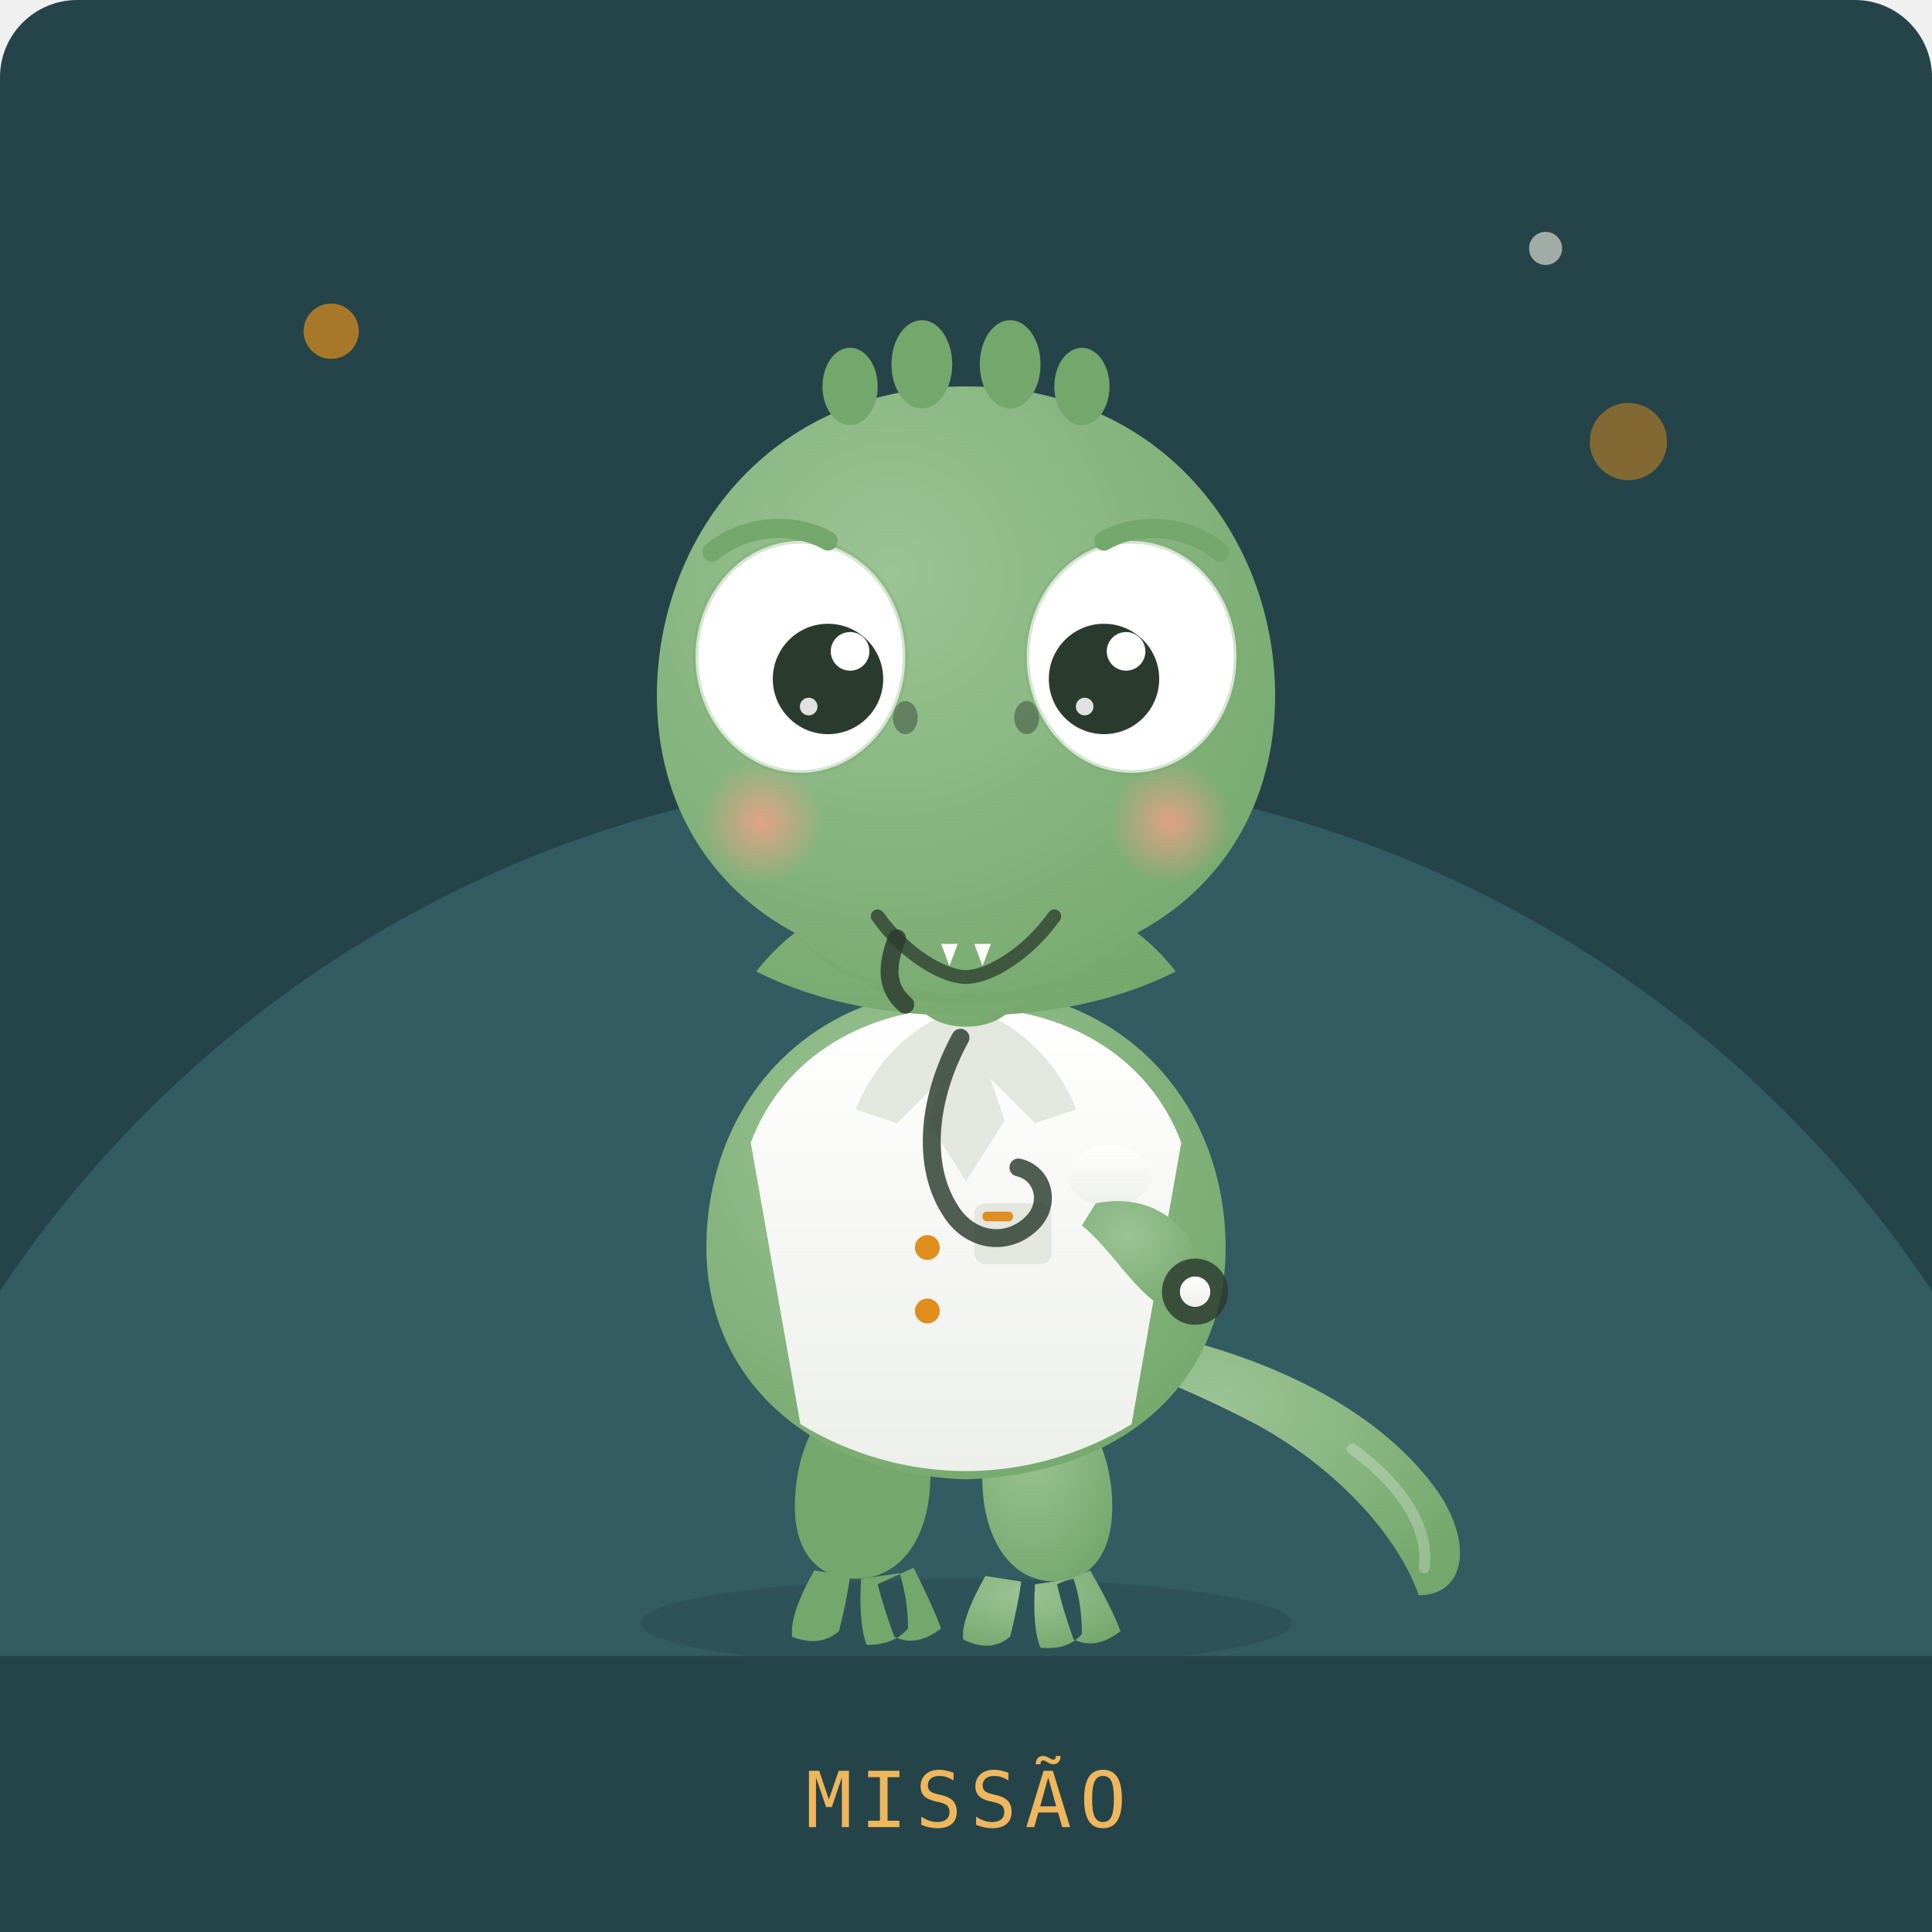
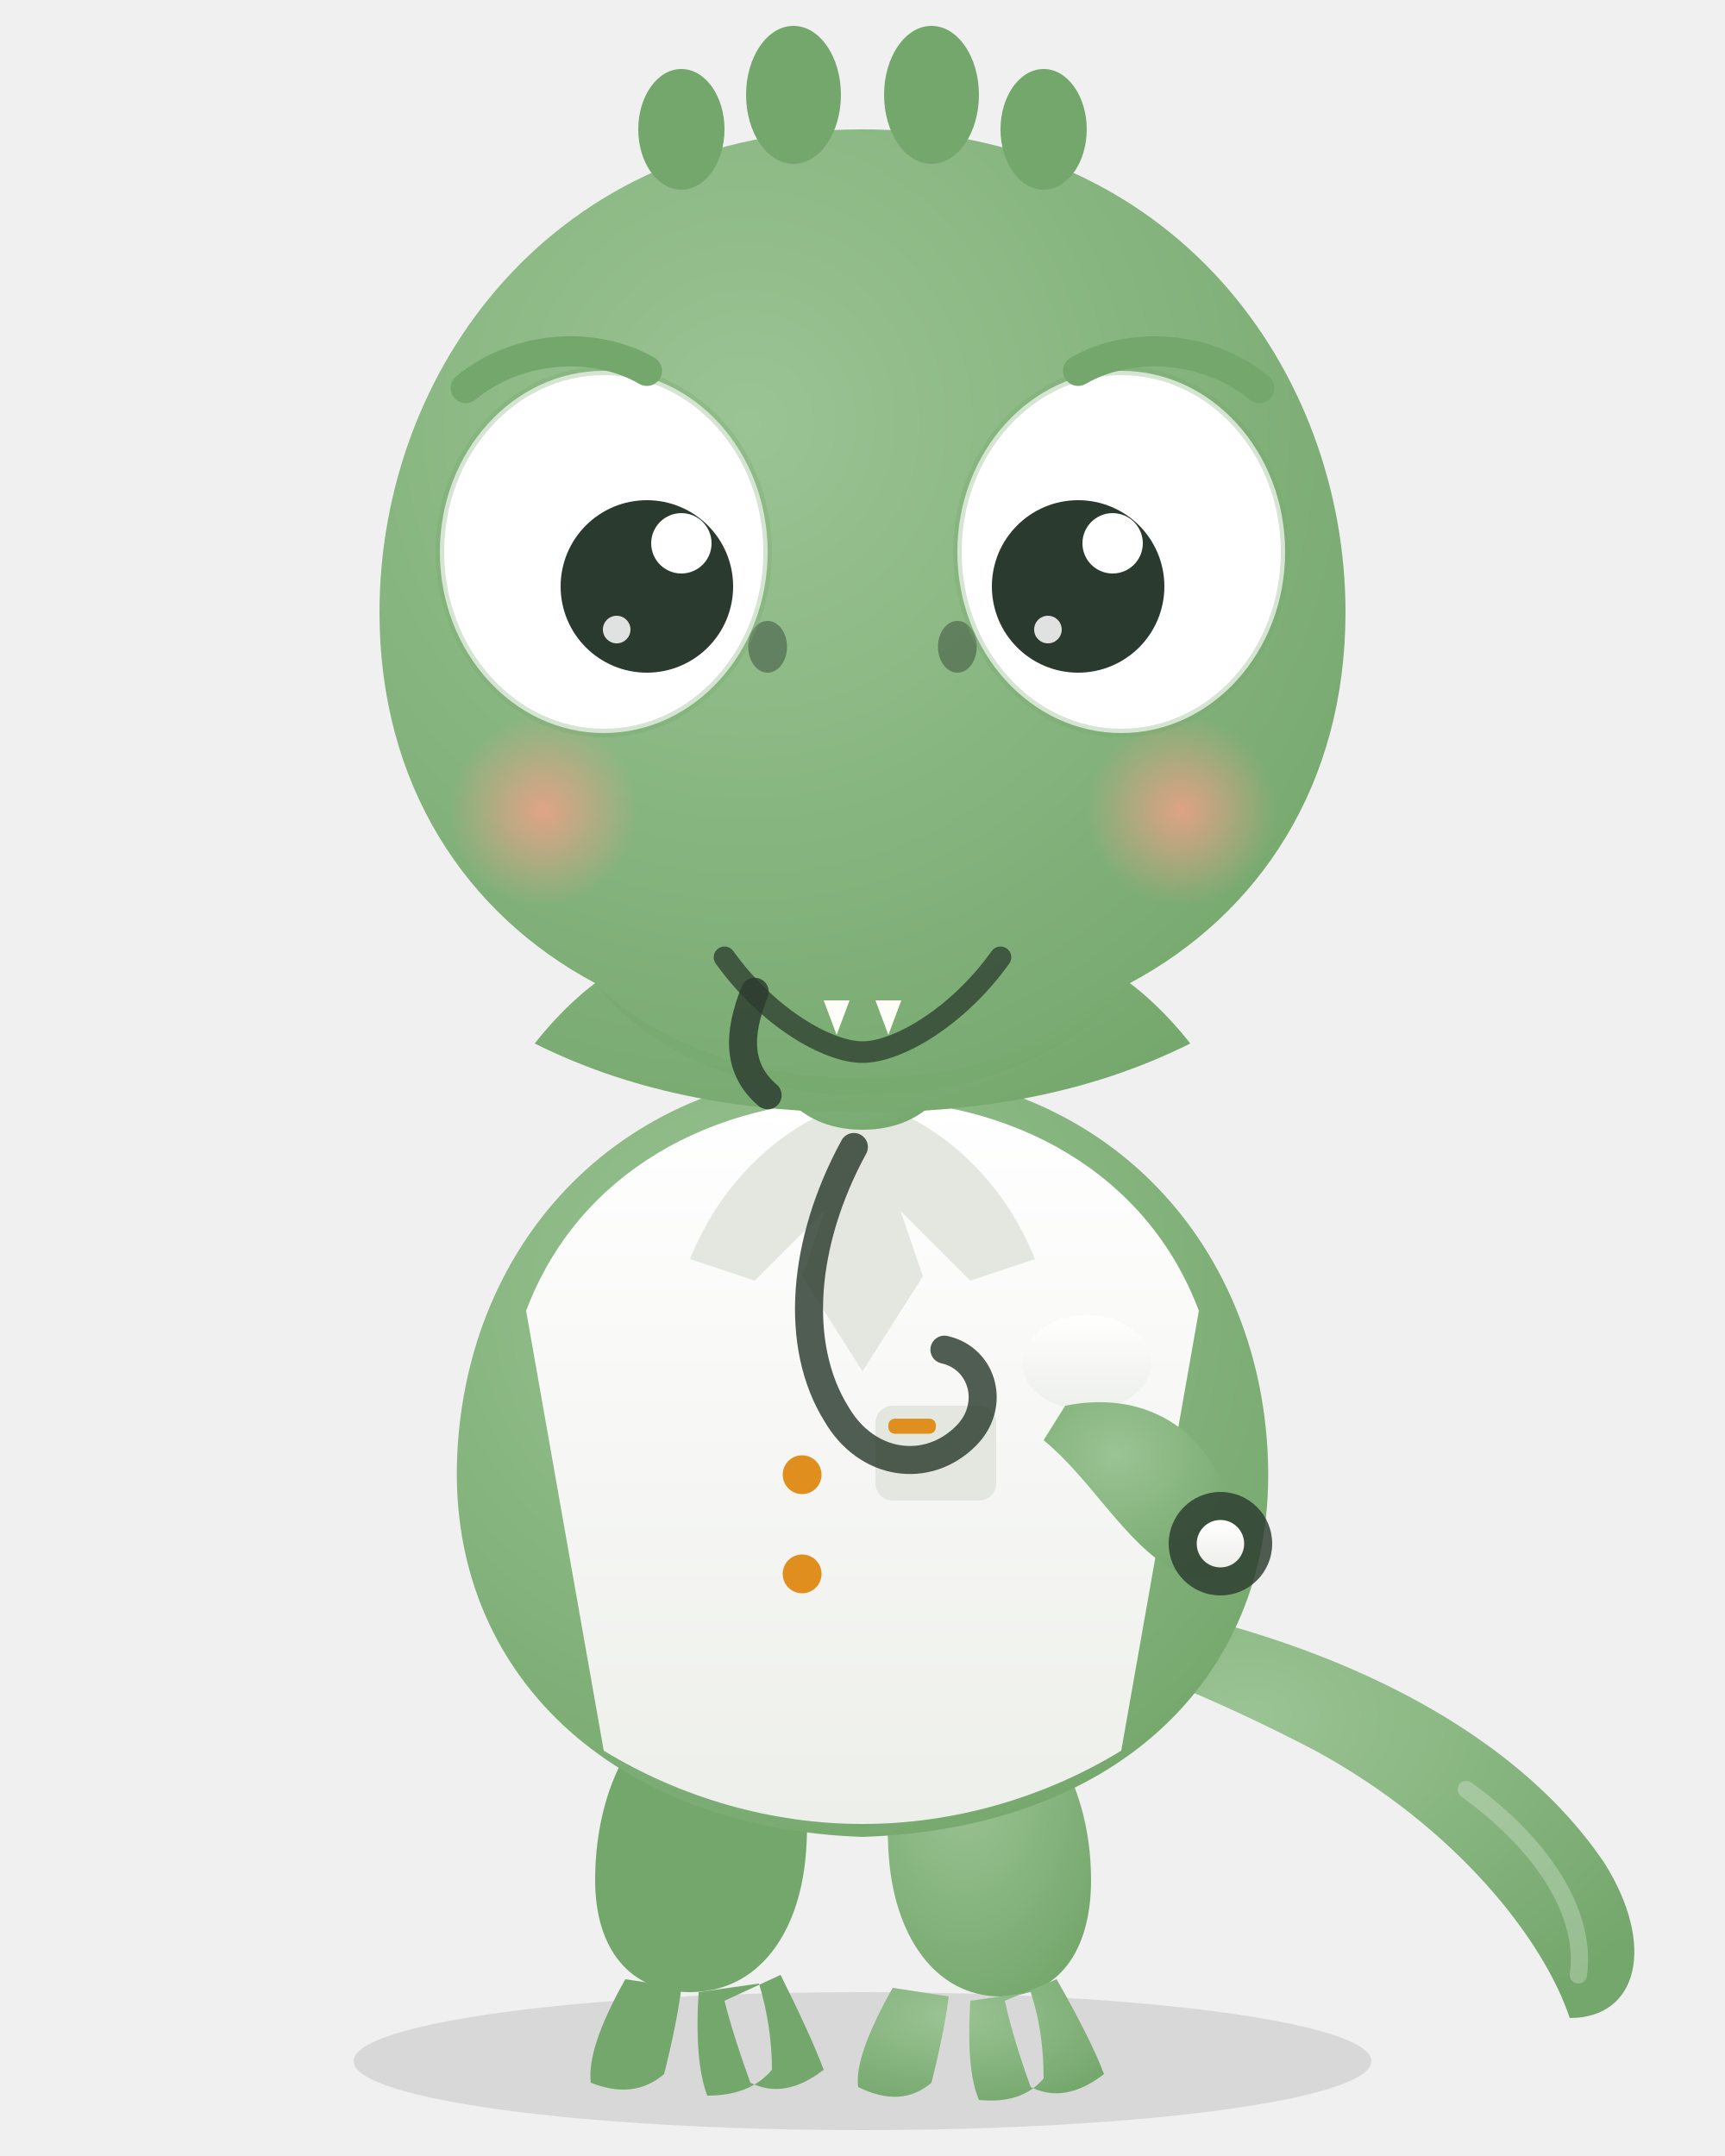
- <svg xmlns="http://www.w3.org/2000/svg" viewBox="0 0 700 700" width="700" height="700">
-   <rect width="700" height="700" rx="28" fill="#24444A" />
-   <circle cx="350" cy="700" r="420" fill="#3E6E76" opacity="0.55" />
-   <circle cx="120" cy="120" r="10" fill="#E08E1D" opacity="0.7" />
-   <circle cx="590" cy="160" r="14" fill="#E08E1D" opacity="0.5" />
-   <circle cx="560" cy="90" r="6" fill="#F6F1E4" opacity="0.6" />
-   <g transform="translate(150,110) scale(1.0)">
-     <defs>
-       <radialGradient id="skinGradap1" cx="38%" cy="30%" r="80%">
-         <stop offset="0%" stop-color="#9BC494" />
-         <stop offset="100%" stop-color="#74A76C" />
-       </radialGradient>
-       <linearGradient id="bellyGradap1" x1="0" y1="0" x2="0" y2="1">
-         <stop offset="0%" stop-color="#F3EFD8" />
-         <stop offset="100%" stop-color="#E3DCB8" />
-       </linearGradient>
-       <linearGradient id="coatGradap1" x1="0" y1="0" x2="0" y2="1">
-         <stop offset="0%" stop-color="#FFFFFF" />
-         <stop offset="100%" stop-color="#EDEFEA" />
-       </linearGradient>
-       <radialGradient id="cheekGradap1" cx="50%" cy="50%" r="50%">
-         <stop offset="0%" stop-color="#FF9E8A" stop-opacity="0.75" />
-         <stop offset="100%" stop-color="#FF9E8A" stop-opacity="0" />
-       </radialGradient>
-     </defs>
-     <ellipse cx="200" cy="478" rx="118" ry="16" fill="#000000" opacity="0.10" />
-     <path d="M235,368 C285,372 345,392 372,432 C384,451 380,468 364,468              C358,450 338,424 305,406 C282,394 258,384 235,378 Z" fill="url(#skinGradap1)" />
-     <path d="M340,415 C358,428 368,444 366,458" fill="none" stroke="#FFFFFF" stroke-width="4" stroke-linecap="round" opacity="0.25" />
-     <path d="M168,392 C150,392 138,412 138,436 C138,452 146,462 160,462 C176,462 186,448 187,428 C188,412 184,392 168,392 Z" fill="#74A76C" />
-     <path d="M145,459 q-9,16 -8,24 q10,4 17,-2 q3,-12 4,-20 M162,462 q-1,16 2,24 q10,0 15,-6 q0,-10 -3,-20 M181,458 q7,14 10,22 q-9,7 -17,3 q-4,-11 -6,-19" fill="#74A76C" />
-     <path d="M222,392 C240,392 253,412 253,436 C253,453 245,463 232,463 C217,463 207,449 206,429 C205,412 208,392 222,392 Z" fill="url(#skinGradap1)" />
-     <path d="M207,461 q-9,16 -8,23 q10,5 17,-1 q3,-12 4,-20 M225,464 q-1,16 2,23 q10,1 15,-5 q0,-11 -3,-20 M245,459 q8,14 11,22 q-9,7 -17,3 q-4,-11 -6,-20" fill="url(#skinGradap1)" />
-     <path d="M200,248 C144,248 108,288 106,338 C104,388 142,424 200,426              C260,424 296,388 294,338 C292,288 256,248 200,248 Z" fill="url(#skinGradap1)" />
-     <path d="M148,318 C144,358 166,398 200,402 C236,398 256,358 252,320              C234,354 166,354 148,318 Z" fill="url(#bellyGradap1)" />
-     <path d="M200,255 C165,255 134,272 122,304 L140,406 C158,417 179,423 200,423              C221,423 242,417 260,406 L278,304 C266,272 235,255 200,255 Z" fill="url(#coatGradap1)" />
-     <path d="M200,255 L186,296 L200,318 L214,296 Z" fill="#E4E7E0" />
-     <path d="M200,255 C184,259 168,272 160,292 L175,297 L200,272 Z" fill="#E4E7E0" />
-     <path d="M200,255 C216,259 232,272 240,292 L225,297 L200,272 Z" fill="#E4E7E0" />
-     <circle cx="186" cy="342" r="4.5" fill="#E08E1D" />
-     <circle cx="186" cy="365" r="4.5" fill="#E08E1D" />
-     <rect x="203" y="326" width="28" height="22" rx="4" fill="#E4E7E0" />
-     <rect x="206" y="329" width="11" height="3.5" rx="1.5" fill="#E08E1D" />
-     <ellipse cx="252" cy="316" rx="15" ry="11" fill="url(#coatGradap1)" />
-     <path d="M247,326 C267,322 282,333 286,352 C288,363 281,369 272,364 C261,358 253,343 242,334 Z" fill="url(#skinGradap1)" />
-     <path d="M198,266 C186,288 184,312 194,328 C201,340 215,342 224,333 C231,326 228,315 219,313" fill="none" stroke="#2B3A2E" stroke-width="6.5" stroke-linecap="round" opacity="0.82" />
-     <circle cx="283" cy="358" r="12" fill="#2B3A2E" opacity="0.82" />
-     <circle cx="283" cy="358" r="5.5" fill="url(#coatGradap1)" />
-     <path d="M175,230 C175,250 184,262 200,262 C216,262 225,250 225,230 L213,208 L187,208 Z" fill="url(#skinGradap1)" />
-     <path d="M200,30 C128,30 88,86 88,142 C88,182 108,212 138,228              C130,234 124,242 124,242 C148,254 174,258 200,258              C226,258 252,254 276,242 C276,242 270,234 262,228              C292,212 312,182 312,142 C312,86 272,30 200,30 Z" fill="url(#skinGradap1)" />
-     <path d="M138,228 C152,242 174,250 200,250 C226,250 248,242 262,228              C250,244 226,254 200,254 C174,254 150,244 138,228 Z" fill="#74A76C" opacity="0.4" />
-     <circle cx="126" cy="188" r="22" fill="url(#cheekGradap1)" />
-     <circle cx="274" cy="188" r="22" fill="url(#cheekGradap1)" />
-     <path d="M168,222 C178,236 192,244 200,244 C208,244 222,236 232,222" fill="none" stroke="#2B3A2E" stroke-width="5" stroke-linecap="round" opacity="0.75" />
-     <path d="M191,232 l3,8 l3,-8 Z M203,232 l3,8 l3,-8 Z" fill="#FFFDF7" />
-     <ellipse cx="178" cy="150" rx="4.5" ry="6" fill="#2B3A2E" opacity="0.45" />
-     <ellipse cx="222" cy="150" rx="4.5" ry="6" fill="#2B3A2E" opacity="0.45" />
-     <ellipse cx="140" cy="128" rx="38" ry="42" fill="#FFFFFF" />
-     <ellipse cx="260" cy="128" rx="38" ry="42" fill="#FFFFFF" />
-     <ellipse cx="140" cy="128" rx="38" ry="42" fill="none" stroke="#74A76C" stroke-width="2" opacity="0.3" />
-     <ellipse cx="260" cy="128" rx="38" ry="42" fill="none" stroke="#74A76C" stroke-width="2" opacity="0.3" />
-     <circle cx="150" cy="136" r="20" fill="#2B3A2E" />
-     <circle cx="250" cy="136" r="20" fill="#2B3A2E" />
-     <circle cx="150" cy="136" r="20" fill="none" />
-     <circle cx="158" cy="126" r="7" fill="#FFFFFF" />
-     <circle cx="258" cy="126" r="7" fill="#FFFFFF" />
-     <circle cx="143" cy="146" r="3.2" fill="#FFFFFF" opacity="0.85" />
-     <circle cx="243" cy="146" r="3.2" fill="#FFFFFF" opacity="0.85" />
-     <path d="M108,90 C120,80 138,79 150,86" fill="none" stroke="#74A76C" stroke-width="7" stroke-linecap="round" />
-     <path d="M292,90 C280,80 262,79 250,86" fill="none" stroke="#74A76C" stroke-width="7" stroke-linecap="round" />
-     <ellipse cx="158" cy="30" rx="10" ry="14" fill="#74A76C" />
-     <ellipse cx="184" cy="22" rx="11" ry="16" fill="#74A76C" />
-     <ellipse cx="216" cy="22" rx="11" ry="16" fill="#74A76C" />
-     <ellipse cx="242" cy="30" rx="10" ry="14" fill="#74A76C" />
-     <path d="M175,230 C171,240 171,248 178,254" fill="none" stroke="#2B3A2E" stroke-width="6.5" stroke-linecap="round" opacity="0.82" />
-   </g>
-   <rect x="0" y="600" width="700" height="100" fill="#24444A" />
-   <text x="350" y="662" text-anchor="middle" font-family="'IBM Plex Mono', monospace" font-size="28" letter-spacing="3" fill="#F0B65C">MISSÃO</text>
+ <svg xmlns="http://www.w3.org/2000/svg" viewBox="0 0 400 500" width="400" height="500">
+   <defs>
+     <radialGradient id="skinGradmiss" cx="38%" cy="30%" r="80%">
+       <stop offset="0%" stop-color="#9BC494" />
+       <stop offset="100%" stop-color="#74A76C" />
+     </radialGradient>
+     <linearGradient id="bellyGradmiss" x1="0" y1="0" x2="0" y2="1">
+       <stop offset="0%" stop-color="#F3EFD8" />
+       <stop offset="100%" stop-color="#E3DCB8" />
+     </linearGradient>
+     <linearGradient id="coatGradmiss" x1="0" y1="0" x2="0" y2="1">
+       <stop offset="0%" stop-color="#FFFFFF" />
+       <stop offset="100%" stop-color="#EDEFEA" />
+     </linearGradient>
+     <radialGradient id="cheekGradmiss" cx="50%" cy="50%" r="50%">
+       <stop offset="0%" stop-color="#FF9E8A" stop-opacity="0.75" />
+       <stop offset="100%" stop-color="#FF9E8A" stop-opacity="0" />
+     </radialGradient>
+   </defs>
+   <ellipse cx="200" cy="478" rx="118" ry="16" fill="#000000" opacity="0.10" />
+   <path d="M235,368 C285,372 345,392 372,432 C384,451 380,468 364,468              C358,450 338,424 305,406 C282,394 258,384 235,378 Z" fill="url(#skinGradmiss)" />
+   <path d="M340,415 C358,428 368,444 366,458" fill="none" stroke="#FFFFFF" stroke-width="4" stroke-linecap="round" opacity="0.25" />
+   <path d="M168,392 C150,392 138,412 138,436 C138,452 146,462 160,462 C176,462 186,448 187,428 C188,412 184,392 168,392 Z" fill="#74A76C" />
+   <path d="M145,459 q-9,16 -8,24 q10,4 17,-2 q3,-12 4,-20 M162,462 q-1,16 2,24 q10,0 15,-6 q0,-10 -3,-20 M181,458 q7,14 10,22 q-9,7 -17,3 q-4,-11 -6,-19" fill="#74A76C" />
+   <path d="M222,392 C240,392 253,412 253,436 C253,453 245,463 232,463 C217,463 207,449 206,429 C205,412 208,392 222,392 Z" fill="url(#skinGradmiss)" />
+   <path d="M207,461 q-9,16 -8,23 q10,5 17,-1 q3,-12 4,-20 M225,464 q-1,16 2,23 q10,1 15,-5 q0,-11 -3,-20 M245,459 q8,14 11,22 q-9,7 -17,3 q-4,-11 -6,-20" fill="url(#skinGradmiss)" />
+   <path d="M200,248 C144,248 108,288 106,338 C104,388 142,424 200,426              C260,424 296,388 294,338 C292,288 256,248 200,248 Z" fill="url(#skinGradmiss)" />
+   <path d="M148,318 C144,358 166,398 200,402 C236,398 256,358 252,320              C234,354 166,354 148,318 Z" fill="url(#bellyGradmiss)" />
+   <path d="M200,255 C165,255 134,272 122,304 L140,406 C158,417 179,423 200,423              C221,423 242,417 260,406 L278,304 C266,272 235,255 200,255 Z" fill="url(#coatGradmiss)" />
+   <path d="M200,255 L186,296 L200,318 L214,296 Z" fill="#E4E7E0" />
+   <path d="M200,255 C184,259 168,272 160,292 L175,297 L200,272 Z" fill="#E4E7E0" />
+   <path d="M200,255 C216,259 232,272 240,292 L225,297 L200,272 Z" fill="#E4E7E0" />
+   <circle cx="186" cy="342" r="4.5" fill="#E08E1D" />
+   <circle cx="186" cy="365" r="4.5" fill="#E08E1D" />
+   <rect x="203" y="326" width="28" height="22" rx="4" fill="#E4E7E0" />
+   <rect x="206" y="329" width="11" height="3.5" rx="1.5" fill="#E08E1D" />
+   <ellipse cx="252" cy="316" rx="15" ry="11" fill="url(#coatGradmiss)" />
+   <path d="M247,326 C267,322 282,333 286,352 C288,363 281,369 272,364 C261,358 253,343 242,334 Z" fill="url(#skinGradmiss)" />
+   <path d="M198,266 C186,288 184,312 194,328 C201,340 215,342 224,333 C231,326 228,315 219,313" fill="none" stroke="#2B3A2E" stroke-width="6.5" stroke-linecap="round" opacity="0.82" />
+   <circle cx="283" cy="358" r="12" fill="#2B3A2E" opacity="0.82" />
+   <circle cx="283" cy="358" r="5.5" fill="url(#coatGradmiss)" />
+   <path d="M175,230 C175,250 184,262 200,262 C216,262 225,250 225,230 L213,208 L187,208 Z" fill="url(#skinGradmiss)" />
+   <path d="M200,30 C128,30 88,86 88,142 C88,182 108,212 138,228              C130,234 124,242 124,242 C148,254 174,258 200,258              C226,258 252,254 276,242 C276,242 270,234 262,228              C292,212 312,182 312,142 C312,86 272,30 200,30 Z" fill="url(#skinGradmiss)" />
+   <path d="M138,228 C152,242 174,250 200,250 C226,250 248,242 262,228              C250,244 226,254 200,254 C174,254 150,244 138,228 Z" fill="#74A76C" opacity="0.4" />
+   <circle cx="126" cy="188" r="22" fill="url(#cheekGradmiss)" />
+   <circle cx="274" cy="188" r="22" fill="url(#cheekGradmiss)" />
+   <path d="M168,222 C178,236 192,244 200,244 C208,244 222,236 232,222" fill="none" stroke="#2B3A2E" stroke-width="5" stroke-linecap="round" opacity="0.75" />
+   <path d="M191,232 l3,8 l3,-8 Z M203,232 l3,8 l3,-8 Z" fill="#FFFDF7" />
+   <ellipse cx="178" cy="150" rx="4.5" ry="6" fill="#2B3A2E" opacity="0.45" />
+   <ellipse cx="222" cy="150" rx="4.5" ry="6" fill="#2B3A2E" opacity="0.45" />
+   <ellipse cx="140" cy="128" rx="38" ry="42" fill="#FFFFFF" />
+   <ellipse cx="260" cy="128" rx="38" ry="42" fill="#FFFFFF" />
+   <ellipse cx="140" cy="128" rx="38" ry="42" fill="none" stroke="#74A76C" stroke-width="2" opacity="0.3" />
+   <ellipse cx="260" cy="128" rx="38" ry="42" fill="none" stroke="#74A76C" stroke-width="2" opacity="0.3" />
+   <circle cx="150" cy="136" r="20" fill="#2B3A2E" />
+   <circle cx="250" cy="136" r="20" fill="#2B3A2E" />
+   <circle cx="150" cy="136" r="20" fill="none" />
+   <circle cx="158" cy="126" r="7" fill="#FFFFFF" />
+   <circle cx="258" cy="126" r="7" fill="#FFFFFF" />
+   <circle cx="143" cy="146" r="3.2" fill="#FFFFFF" opacity="0.85" />
+   <circle cx="243" cy="146" r="3.2" fill="#FFFFFF" opacity="0.85" />
+   <path d="M108,90 C120,80 138,79 150,86" fill="none" stroke="#74A76C" stroke-width="7" stroke-linecap="round" />
+   <path d="M292,90 C280,80 262,79 250,86" fill="none" stroke="#74A76C" stroke-width="7" stroke-linecap="round" />
+   <ellipse cx="158" cy="30" rx="10" ry="14" fill="#74A76C" />
+   <ellipse cx="184" cy="22" rx="11" ry="16" fill="#74A76C" />
+   <ellipse cx="216" cy="22" rx="11" ry="16" fill="#74A76C" />
+   <ellipse cx="242" cy="30" rx="10" ry="14" fill="#74A76C" />
+   <path d="M175,230 C171,240 171,248 178,254" fill="none" stroke="#2B3A2E" stroke-width="6.5" stroke-linecap="round" opacity="0.82" />
</svg>
